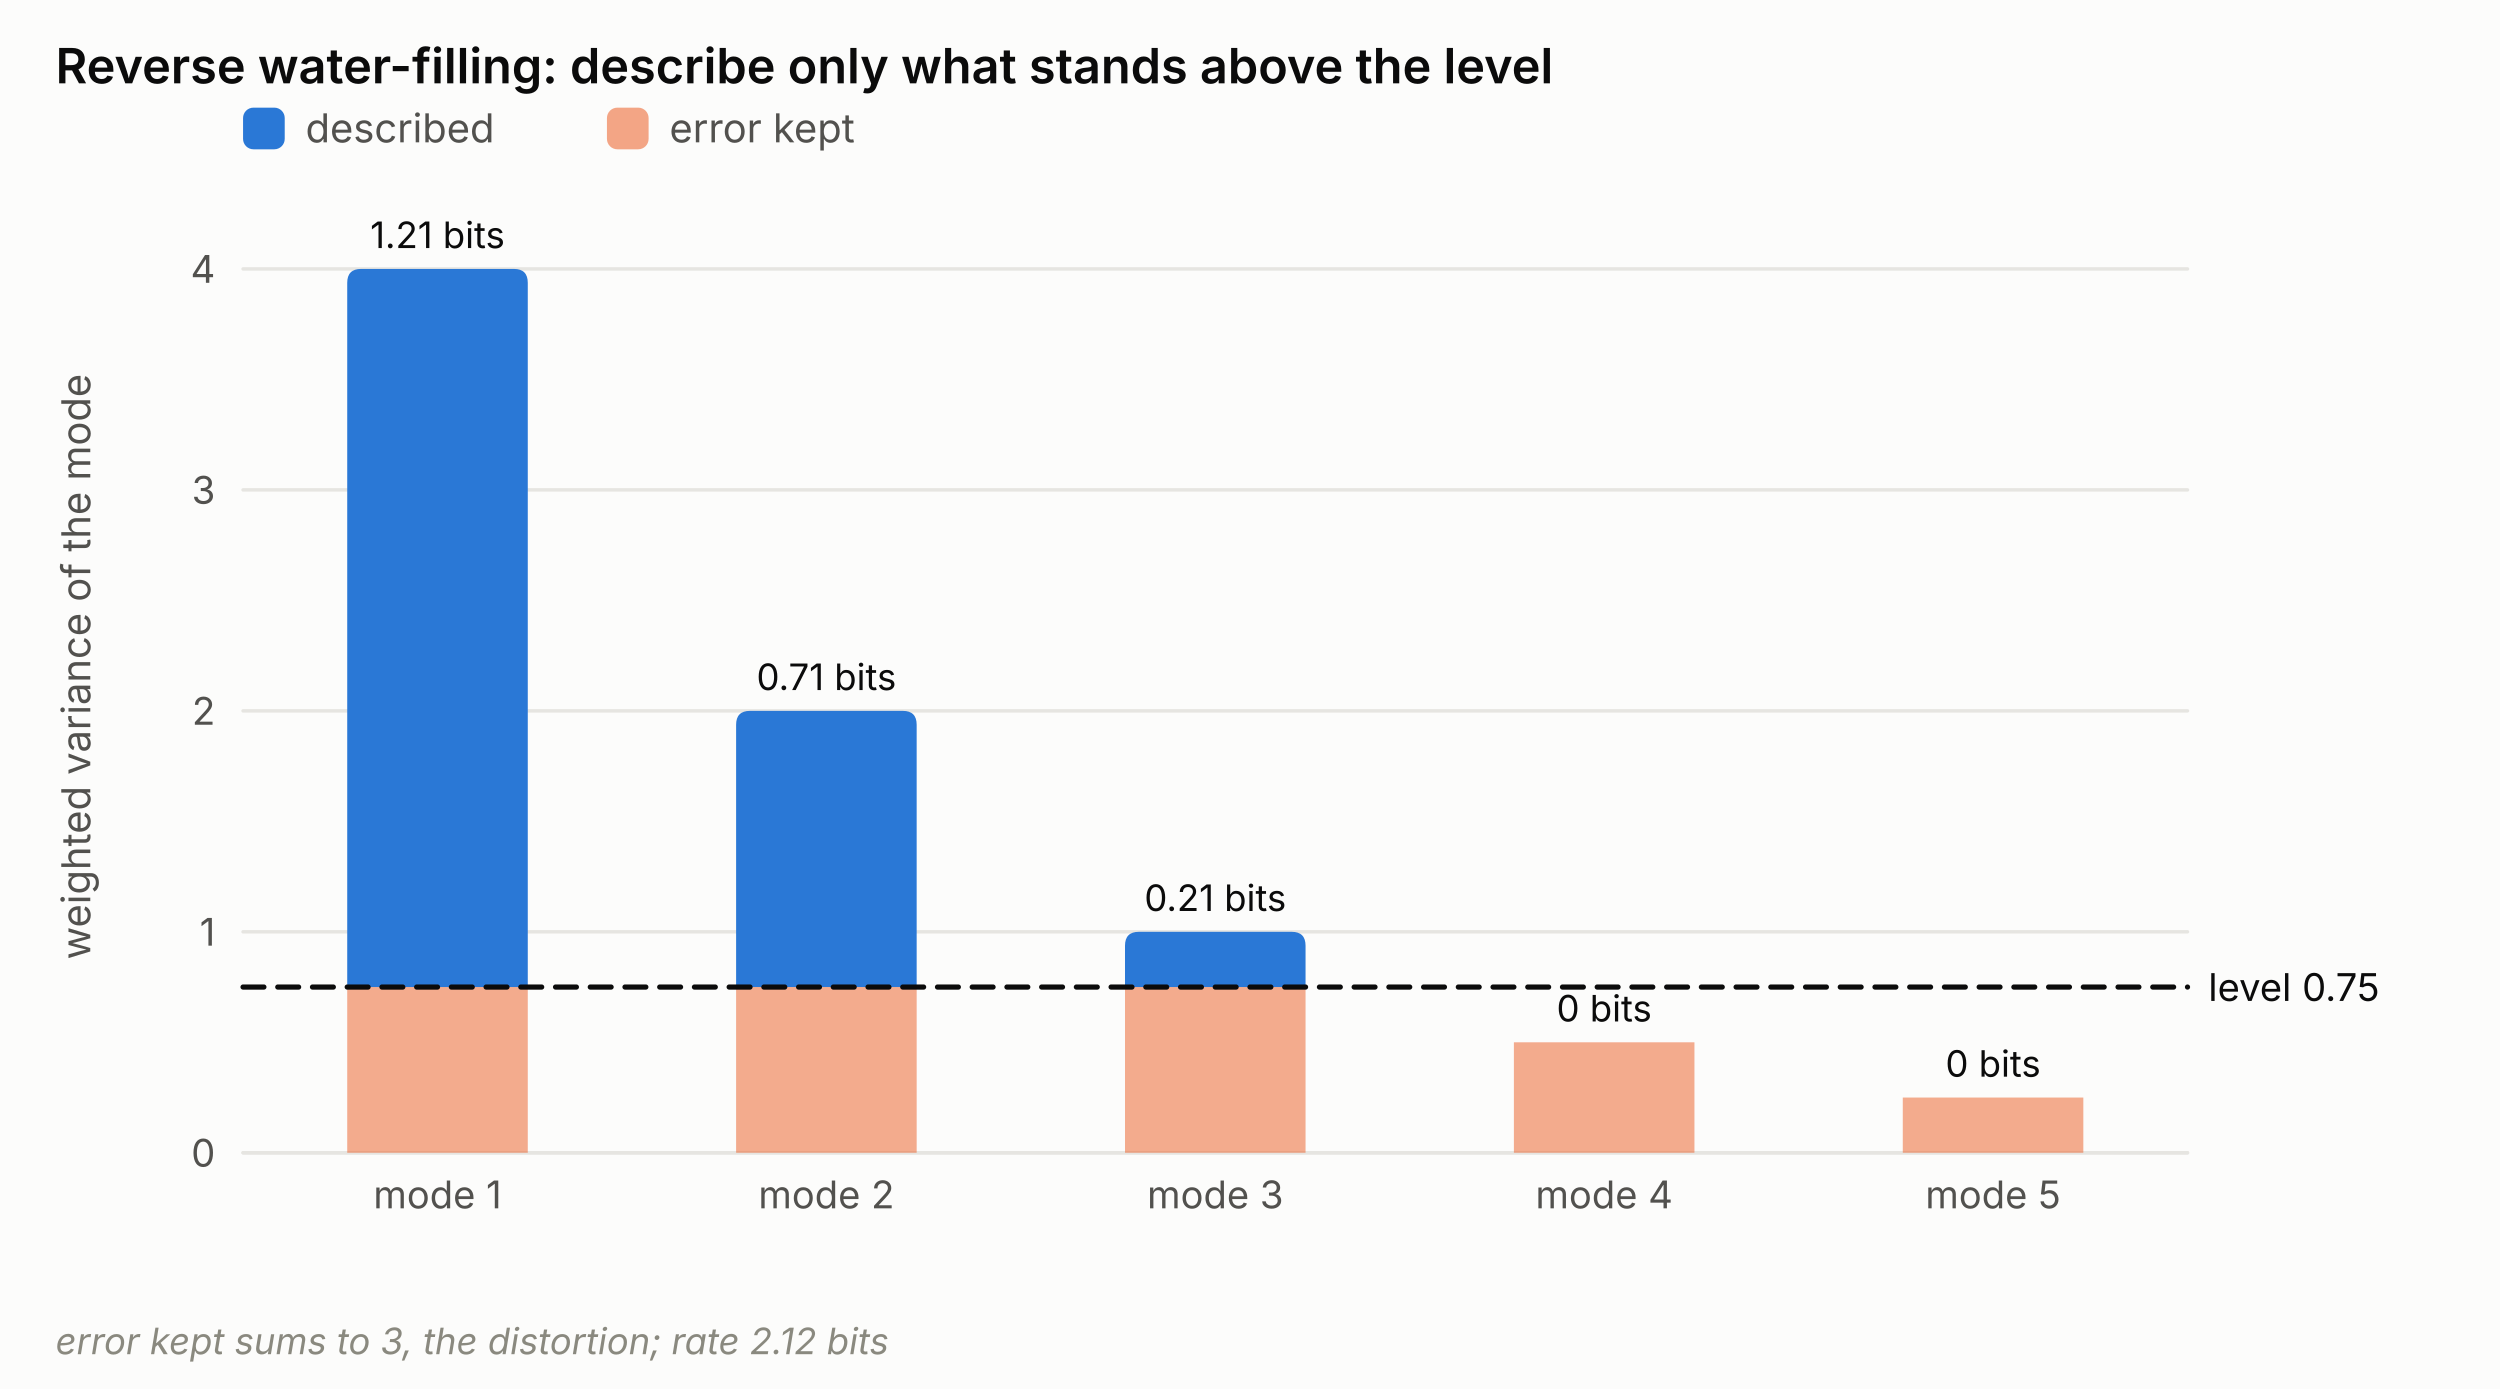
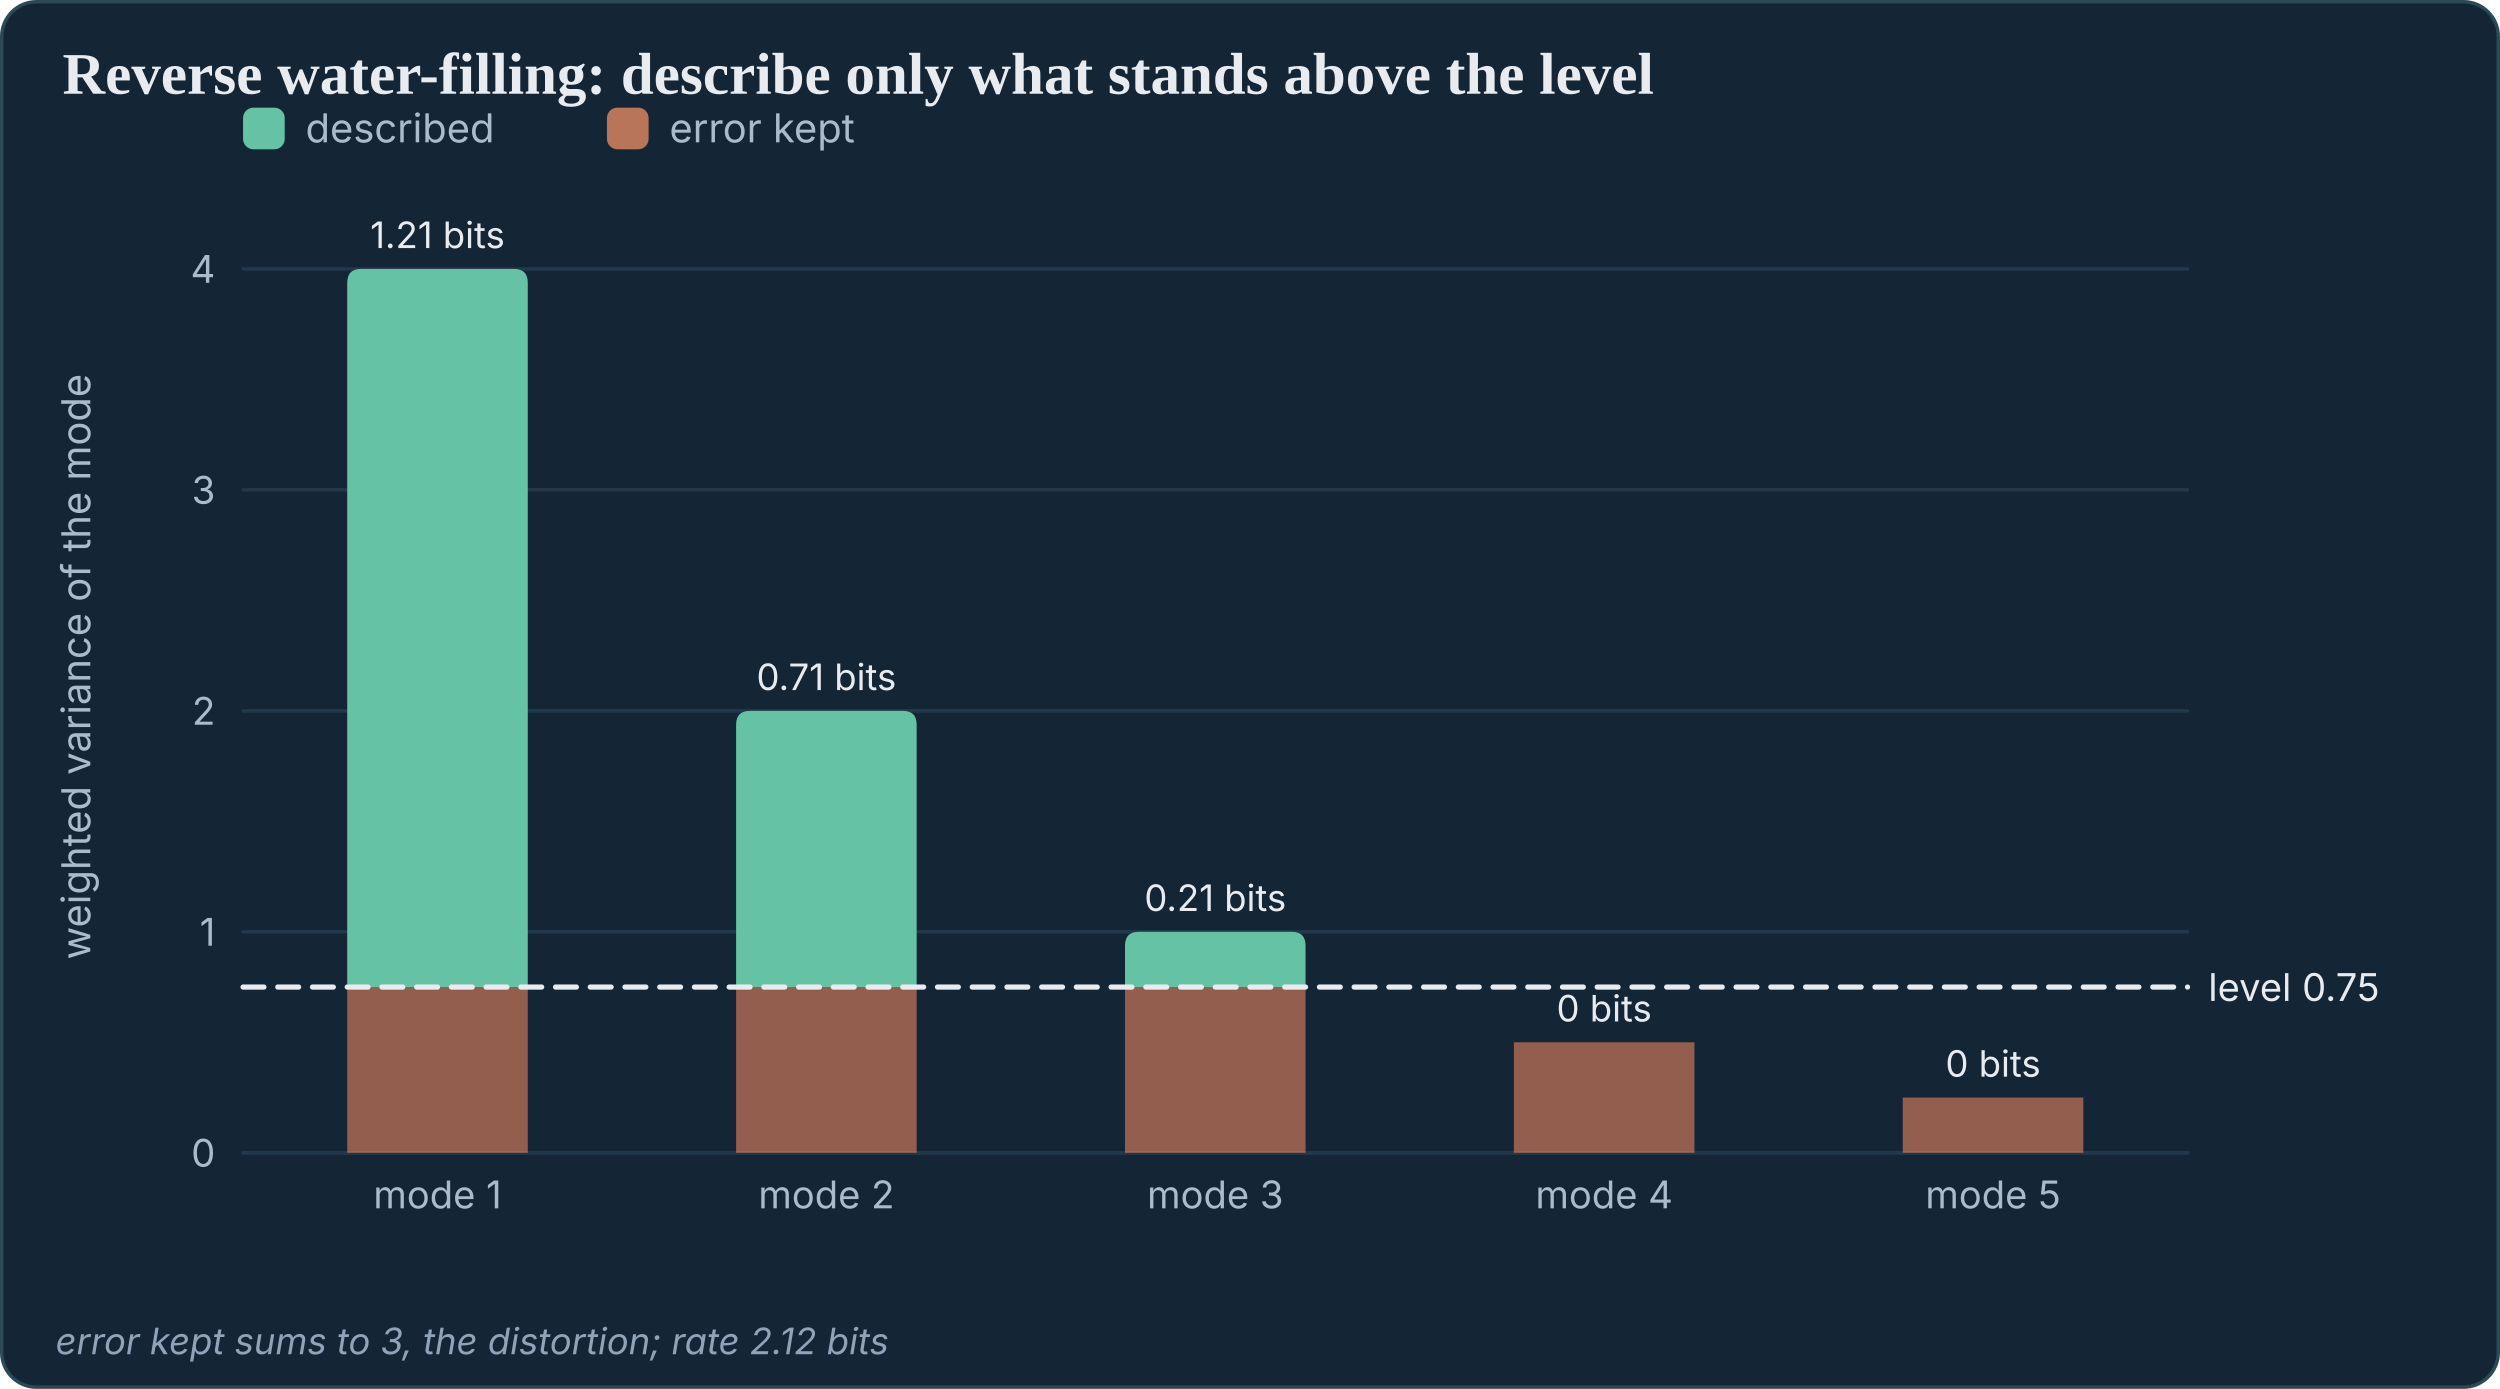
<svg xmlns="http://www.w3.org/2000/svg" width="720" height="400" viewBox="0 0 720 400" role="img" aria-label="Reverse water-filling: describe only what stands above the level">
-   <rect width="100%" height="100%" fill="#fcfcfb" />
-   <text x="16" y="24" font-family="Inter, 'Segoe UI', Helvetica, Arial, sans-serif" font-size="14" font-weight="600" fill="#0b0b0b">Reverse water-filling: describe only what stands above the level</text>
-   <line x1="70.00" y1="332.00" x2="630.00" y2="332.00" stroke="#e6e5e1" stroke-width="1" stroke-linecap="round" stroke-opacity="1.0" />
-   <text x="62.00" y="336.00" font-family="Inter, 'Segoe UI', Helvetica, Arial, sans-serif" font-size="11" fill="#52514e" text-anchor="end" font-weight="normal">0</text>
-   <line x1="70.00" y1="268.36" x2="630.00" y2="268.36" stroke="#e6e5e1" stroke-width="1" stroke-linecap="round" stroke-opacity="1.0" />
-   <text x="62.00" y="272.36" font-family="Inter, 'Segoe UI', Helvetica, Arial, sans-serif" font-size="11" fill="#52514e" text-anchor="end" font-weight="normal">1</text>
-   <line x1="70.00" y1="204.73" x2="630.00" y2="204.73" stroke="#e6e5e1" stroke-width="1" stroke-linecap="round" stroke-opacity="1.0" />
-   <text x="62.00" y="208.73" font-family="Inter, 'Segoe UI', Helvetica, Arial, sans-serif" font-size="11" fill="#52514e" text-anchor="end" font-weight="normal">2</text>
-   <line x1="70.00" y1="141.09" x2="630.00" y2="141.09" stroke="#e6e5e1" stroke-width="1" stroke-linecap="round" stroke-opacity="1.0" />
-   <text x="62.00" y="145.09" font-family="Inter, 'Segoe UI', Helvetica, Arial, sans-serif" font-size="11" fill="#52514e" text-anchor="end" font-weight="normal">3</text>
-   <line x1="70.00" y1="77.45" x2="630.00" y2="77.45" stroke="#e6e5e1" stroke-width="1" stroke-linecap="round" stroke-opacity="1.0" />
-   <text x="62.00" y="81.45" font-family="Inter, 'Segoe UI', Helvetica, Arial, sans-serif" font-size="11" fill="#52514e" text-anchor="end" font-weight="normal">4</text>
-   <line x1="70.00" y1="332.00" x2="630.00" y2="332.00" stroke="#e6e5e1" stroke-width="1" stroke-linecap="round" stroke-opacity="1.0" />
-   <text x="26.00" y="192.00" font-family="Inter, 'Segoe UI', Helvetica, Arial, sans-serif" font-size="11.5" fill="#52514e" text-anchor="middle" font-weight="normal" transform="rotate(-90 26.00 192.00)">weighted variance of the mode</text>
-   <path d="M100.00,284.27 L100.00,81.45 Q100.00,77.45 104.00,77.45 L148.00,77.45 Q152.00,77.45 152.00,81.45 L152.00,284.27 Z" fill="#2a78d6" fill-opacity="1.0" />
-   <text x="126.00" y="71.45" font-family="Inter, 'Segoe UI', Helvetica, Arial, sans-serif" font-size="10.5" fill="#0b0b0b" text-anchor="middle" font-weight="normal">1.21 bits</text>
-   <path d="M100.00,332.00 L100.00,284.27 Q100.00,284.27 100.00,284.27 L152.00,284.27 Q152.00,284.27 152.00,284.27 L152.00,332.00 Z" fill="#eb6834" fill-opacity="0.55" />
-   <text x="126.00" y="348.00" font-family="Inter, 'Segoe UI', Helvetica, Arial, sans-serif" font-size="11" fill="#52514e" text-anchor="middle" font-weight="normal">mode 1</text>
-   <path d="M212.00,284.27 L212.00,208.73 Q212.00,204.73 216.00,204.73 L260.00,204.73 Q264.00,204.73 264.00,208.73 L264.00,284.27 Z" fill="#2a78d6" fill-opacity="1.0" />
-   <text x="238.00" y="198.73" font-family="Inter, 'Segoe UI', Helvetica, Arial, sans-serif" font-size="10.5" fill="#0b0b0b" text-anchor="middle" font-weight="normal">0.71 bits</text>
-   <path d="M212.00,332.00 L212.00,284.27 Q212.00,284.27 212.00,284.27 L264.00,284.27 Q264.00,284.27 264.00,284.27 L264.00,332.00 Z" fill="#eb6834" fill-opacity="0.55" />
-   <text x="238.00" y="348.00" font-family="Inter, 'Segoe UI', Helvetica, Arial, sans-serif" font-size="11" fill="#52514e" text-anchor="middle" font-weight="normal">mode 2</text>
-   <path d="M324.00,284.27 L324.00,272.36 Q324.00,268.36 328.00,268.36 L372.00,268.36 Q376.00,268.36 376.00,272.36 L376.00,284.27 Z" fill="#2a78d6" fill-opacity="1.0" />
-   <text x="350.00" y="262.36" font-family="Inter, 'Segoe UI', Helvetica, Arial, sans-serif" font-size="10.5" fill="#0b0b0b" text-anchor="middle" font-weight="normal">0.21 bits</text>
-   <path d="M324.00,332.00 L324.00,284.27 Q324.00,284.27 324.00,284.27 L376.00,284.27 Q376.00,284.27 376.00,284.27 L376.00,332.00 Z" fill="#eb6834" fill-opacity="0.55" />
-   <text x="350.00" y="348.00" font-family="Inter, 'Segoe UI', Helvetica, Arial, sans-serif" font-size="11" fill="#52514e" text-anchor="middle" font-weight="normal">mode 3</text>
-   <path d="M436.00,332.00 L436.00,300.18 Q436.00,300.18 436.00,300.18 L488.00,300.18 Q488.00,300.18 488.00,300.18 L488.00,332.00 Z" fill="#eb6834" fill-opacity="0.55" />
-   <text x="462.00" y="294.18" font-family="Inter, 'Segoe UI', Helvetica, Arial, sans-serif" font-size="10.5" fill="#0b0b0b" text-anchor="middle" font-weight="normal">0 bits</text>
-   <text x="462.00" y="348.00" font-family="Inter, 'Segoe UI', Helvetica, Arial, sans-serif" font-size="11" fill="#52514e" text-anchor="middle" font-weight="normal">mode 4</text>
-   <path d="M548.00,332.00 L548.00,316.09 Q548.00,316.09 548.00,316.09 L600.00,316.09 Q600.00,316.09 600.00,316.09 L600.00,332.00 Z" fill="#eb6834" fill-opacity="0.55" />
-   <text x="574.00" y="310.09" font-family="Inter, 'Segoe UI', Helvetica, Arial, sans-serif" font-size="10.5" fill="#0b0b0b" text-anchor="middle" font-weight="normal">0 bits</text>
-   <text x="574.00" y="348.00" font-family="Inter, 'Segoe UI', Helvetica, Arial, sans-serif" font-size="11" fill="#52514e" text-anchor="middle" font-weight="normal">mode 5</text>
-   <line x1="70.00" y1="284.27" x2="630.00" y2="284.27" stroke="#0b0b0b" stroke-width="1.5" stroke-linecap="round" stroke-dasharray="6 4" stroke-opacity="1.0" />
-   <text x="636.00" y="288.27" font-family="Inter, 'Segoe UI', Helvetica, Arial, sans-serif" font-size="11" fill="#0b0b0b" text-anchor="start" font-weight="normal">level 0.75</text>
-   <rect x="70.00" y="31.00" width="12" height="12" rx="3" fill="#2a78d6" />
-   <text x="88.00" y="41.00" font-family="Inter, 'Segoe UI', Helvetica, Arial, sans-serif" font-size="11.5" fill="#52514e" text-anchor="start" font-weight="normal">described</text>
-   <rect x="174.80" y="31.00" width="12" height="12" rx="3" fill="#f3a585" />
-   <text x="192.80" y="41.00" font-family="Inter, 'Segoe UI', Helvetica, Arial, sans-serif" font-size="11.5" fill="#52514e" text-anchor="start" font-weight="normal">error kept</text>
-   <text x="16.00" y="390.00" font-family="Inter, 'Segoe UI', Helvetica, Arial, sans-serif" font-size="10.5" fill="#8a897f" text-anchor="start" font-weight="normal" font-style="italic">error kept sums to 3, the distortion; rate 2.12 bits</text>
+   <rect x="0.5" y="0.5" width="719" height="399" rx="10" fill="#142536" stroke="#2a4a56" stroke-width="1" />
+   <text x="18" y="27" font-family="'Crimson Pro', Georgia, 'Times New Roman', serif" font-size="17" font-weight="600" fill="#e8ecf0">Reverse water-filling: describe only what stands above the level</text>
+   <line x1="70.00" y1="332.00" x2="630.00" y2="332.00" stroke="#22384b" stroke-width="1" stroke-linecap="round" stroke-opacity="1.0" />
+   <text x="62.00" y="336.00" font-family="Inter, -apple-system, 'Segoe UI', Helvetica, Arial, sans-serif" font-size="11" fill="#a9bccd" text-anchor="end" font-weight="normal">0</text>
+   <line x1="70.00" y1="268.36" x2="630.00" y2="268.36" stroke="#22384b" stroke-width="1" stroke-linecap="round" stroke-opacity="1.0" />
+   <text x="62.00" y="272.36" font-family="Inter, -apple-system, 'Segoe UI', Helvetica, Arial, sans-serif" font-size="11" fill="#a9bccd" text-anchor="end" font-weight="normal">1</text>
+   <line x1="70.00" y1="204.73" x2="630.00" y2="204.73" stroke="#22384b" stroke-width="1" stroke-linecap="round" stroke-opacity="1.0" />
+   <text x="62.00" y="208.73" font-family="Inter, -apple-system, 'Segoe UI', Helvetica, Arial, sans-serif" font-size="11" fill="#a9bccd" text-anchor="end" font-weight="normal">2</text>
+   <line x1="70.00" y1="141.09" x2="630.00" y2="141.09" stroke="#22384b" stroke-width="1" stroke-linecap="round" stroke-opacity="1.0" />
+   <text x="62.00" y="145.09" font-family="Inter, -apple-system, 'Segoe UI', Helvetica, Arial, sans-serif" font-size="11" fill="#a9bccd" text-anchor="end" font-weight="normal">3</text>
+   <line x1="70.00" y1="77.45" x2="630.00" y2="77.45" stroke="#22384b" stroke-width="1" stroke-linecap="round" stroke-opacity="1.0" />
+   <text x="62.00" y="81.45" font-family="Inter, -apple-system, 'Segoe UI', Helvetica, Arial, sans-serif" font-size="11" fill="#a9bccd" text-anchor="end" font-weight="normal">4</text>
+   <line x1="70.00" y1="332.00" x2="630.00" y2="332.00" stroke="#22384b" stroke-width="1" stroke-linecap="round" stroke-opacity="1.0" />
+   <text x="26.00" y="192.00" font-family="Inter, -apple-system, 'Segoe UI', Helvetica, Arial, sans-serif" font-size="11.5" fill="#a9bccd" text-anchor="middle" font-weight="normal" transform="rotate(-90 26.00 192.00)">weighted variance of the mode</text>
+   <path d="M100.00,284.27 L100.00,81.45 Q100.00,77.45 104.00,77.45 L148.00,77.45 Q152.00,77.45 152.00,81.45 L152.00,284.27 Z" fill="#66c2a5" fill-opacity="1.0" />
+   <text x="126.00" y="71.45" font-family="Inter, -apple-system, 'Segoe UI', Helvetica, Arial, sans-serif" font-size="10.5" fill="#e8ecf0" text-anchor="middle" font-weight="normal">1.21 bits</text>
+   <path d="M100.00,332.00 L100.00,284.27 Q100.00,284.27 100.00,284.27 L152.00,284.27 Q152.00,284.27 152.00,284.27 L152.00,332.00 Z" fill="#fc8d62" fill-opacity="0.55" />
+   <text x="126.00" y="348.00" font-family="Inter, -apple-system, 'Segoe UI', Helvetica, Arial, sans-serif" font-size="11" fill="#a9bccd" text-anchor="middle" font-weight="normal">mode 1</text>
+   <path d="M212.00,284.27 L212.00,208.73 Q212.00,204.73 216.00,204.73 L260.00,204.73 Q264.00,204.73 264.00,208.73 L264.00,284.27 Z" fill="#66c2a5" fill-opacity="1.0" />
+   <text x="238.00" y="198.73" font-family="Inter, -apple-system, 'Segoe UI', Helvetica, Arial, sans-serif" font-size="10.5" fill="#e8ecf0" text-anchor="middle" font-weight="normal">0.71 bits</text>
+   <path d="M212.00,332.00 L212.00,284.27 Q212.00,284.27 212.00,284.27 L264.00,284.27 Q264.00,284.27 264.00,284.27 L264.00,332.00 Z" fill="#fc8d62" fill-opacity="0.55" />
+   <text x="238.00" y="348.00" font-family="Inter, -apple-system, 'Segoe UI', Helvetica, Arial, sans-serif" font-size="11" fill="#a9bccd" text-anchor="middle" font-weight="normal">mode 2</text>
+   <path d="M324.00,284.27 L324.00,272.36 Q324.00,268.36 328.00,268.36 L372.00,268.36 Q376.00,268.36 376.00,272.36 L376.00,284.27 Z" fill="#66c2a5" fill-opacity="1.0" />
+   <text x="350.00" y="262.36" font-family="Inter, -apple-system, 'Segoe UI', Helvetica, Arial, sans-serif" font-size="10.5" fill="#e8ecf0" text-anchor="middle" font-weight="normal">0.21 bits</text>
+   <path d="M324.00,332.00 L324.00,284.27 Q324.00,284.27 324.00,284.27 L376.00,284.27 Q376.00,284.27 376.00,284.27 L376.00,332.00 Z" fill="#fc8d62" fill-opacity="0.55" />
+   <text x="350.00" y="348.00" font-family="Inter, -apple-system, 'Segoe UI', Helvetica, Arial, sans-serif" font-size="11" fill="#a9bccd" text-anchor="middle" font-weight="normal">mode 3</text>
+   <path d="M436.00,332.00 L436.00,300.18 Q436.00,300.18 436.00,300.18 L488.00,300.18 Q488.00,300.18 488.00,300.18 L488.00,332.00 Z" fill="#fc8d62" fill-opacity="0.55" />
+   <text x="462.00" y="294.18" font-family="Inter, -apple-system, 'Segoe UI', Helvetica, Arial, sans-serif" font-size="10.5" fill="#e8ecf0" text-anchor="middle" font-weight="normal">0 bits</text>
+   <text x="462.00" y="348.00" font-family="Inter, -apple-system, 'Segoe UI', Helvetica, Arial, sans-serif" font-size="11" fill="#a9bccd" text-anchor="middle" font-weight="normal">mode 4</text>
+   <path d="M548.00,332.00 L548.00,316.09 Q548.00,316.09 548.00,316.09 L600.00,316.09 Q600.00,316.09 600.00,316.09 L600.00,332.00 Z" fill="#fc8d62" fill-opacity="0.55" />
+   <text x="574.00" y="310.09" font-family="Inter, -apple-system, 'Segoe UI', Helvetica, Arial, sans-serif" font-size="10.5" fill="#e8ecf0" text-anchor="middle" font-weight="normal">0 bits</text>
+   <text x="574.00" y="348.00" font-family="Inter, -apple-system, 'Segoe UI', Helvetica, Arial, sans-serif" font-size="11" fill="#a9bccd" text-anchor="middle" font-weight="normal">mode 5</text>
+   <line x1="70.00" y1="284.27" x2="630.00" y2="284.27" stroke="#e8ecf0" stroke-width="1.5" stroke-linecap="round" stroke-dasharray="6 4" stroke-opacity="1.0" />
+   <text x="636.00" y="288.27" font-family="Inter, -apple-system, 'Segoe UI', Helvetica, Arial, sans-serif" font-size="11" fill="#e8ecf0" text-anchor="start" font-weight="normal">level 0.75</text>
+   <rect x="70.00" y="31.00" width="12" height="12" rx="3" fill="#66c2a5" />
+   <text x="88.00" y="41.00" font-family="Inter, -apple-system, 'Segoe UI', Helvetica, Arial, sans-serif" font-size="11.5" fill="#a9bccd" text-anchor="start" font-weight="normal">described</text>
+   <rect x="174.80" y="31.00" width="12" height="12" rx="3" fill="#b8755a" />
+   <text x="192.80" y="41.00" font-family="Inter, -apple-system, 'Segoe UI', Helvetica, Arial, sans-serif" font-size="11.5" fill="#a9bccd" text-anchor="start" font-weight="normal">error kept</text>
+   <text x="16.00" y="390.00" font-family="Inter, -apple-system, 'Segoe UI', Helvetica, Arial, sans-serif" font-size="10.5" fill="#8fa4b8" text-anchor="start" font-weight="normal" font-style="italic">error kept sums to 3, the distortion; rate 2.12 bits</text>
</svg>
